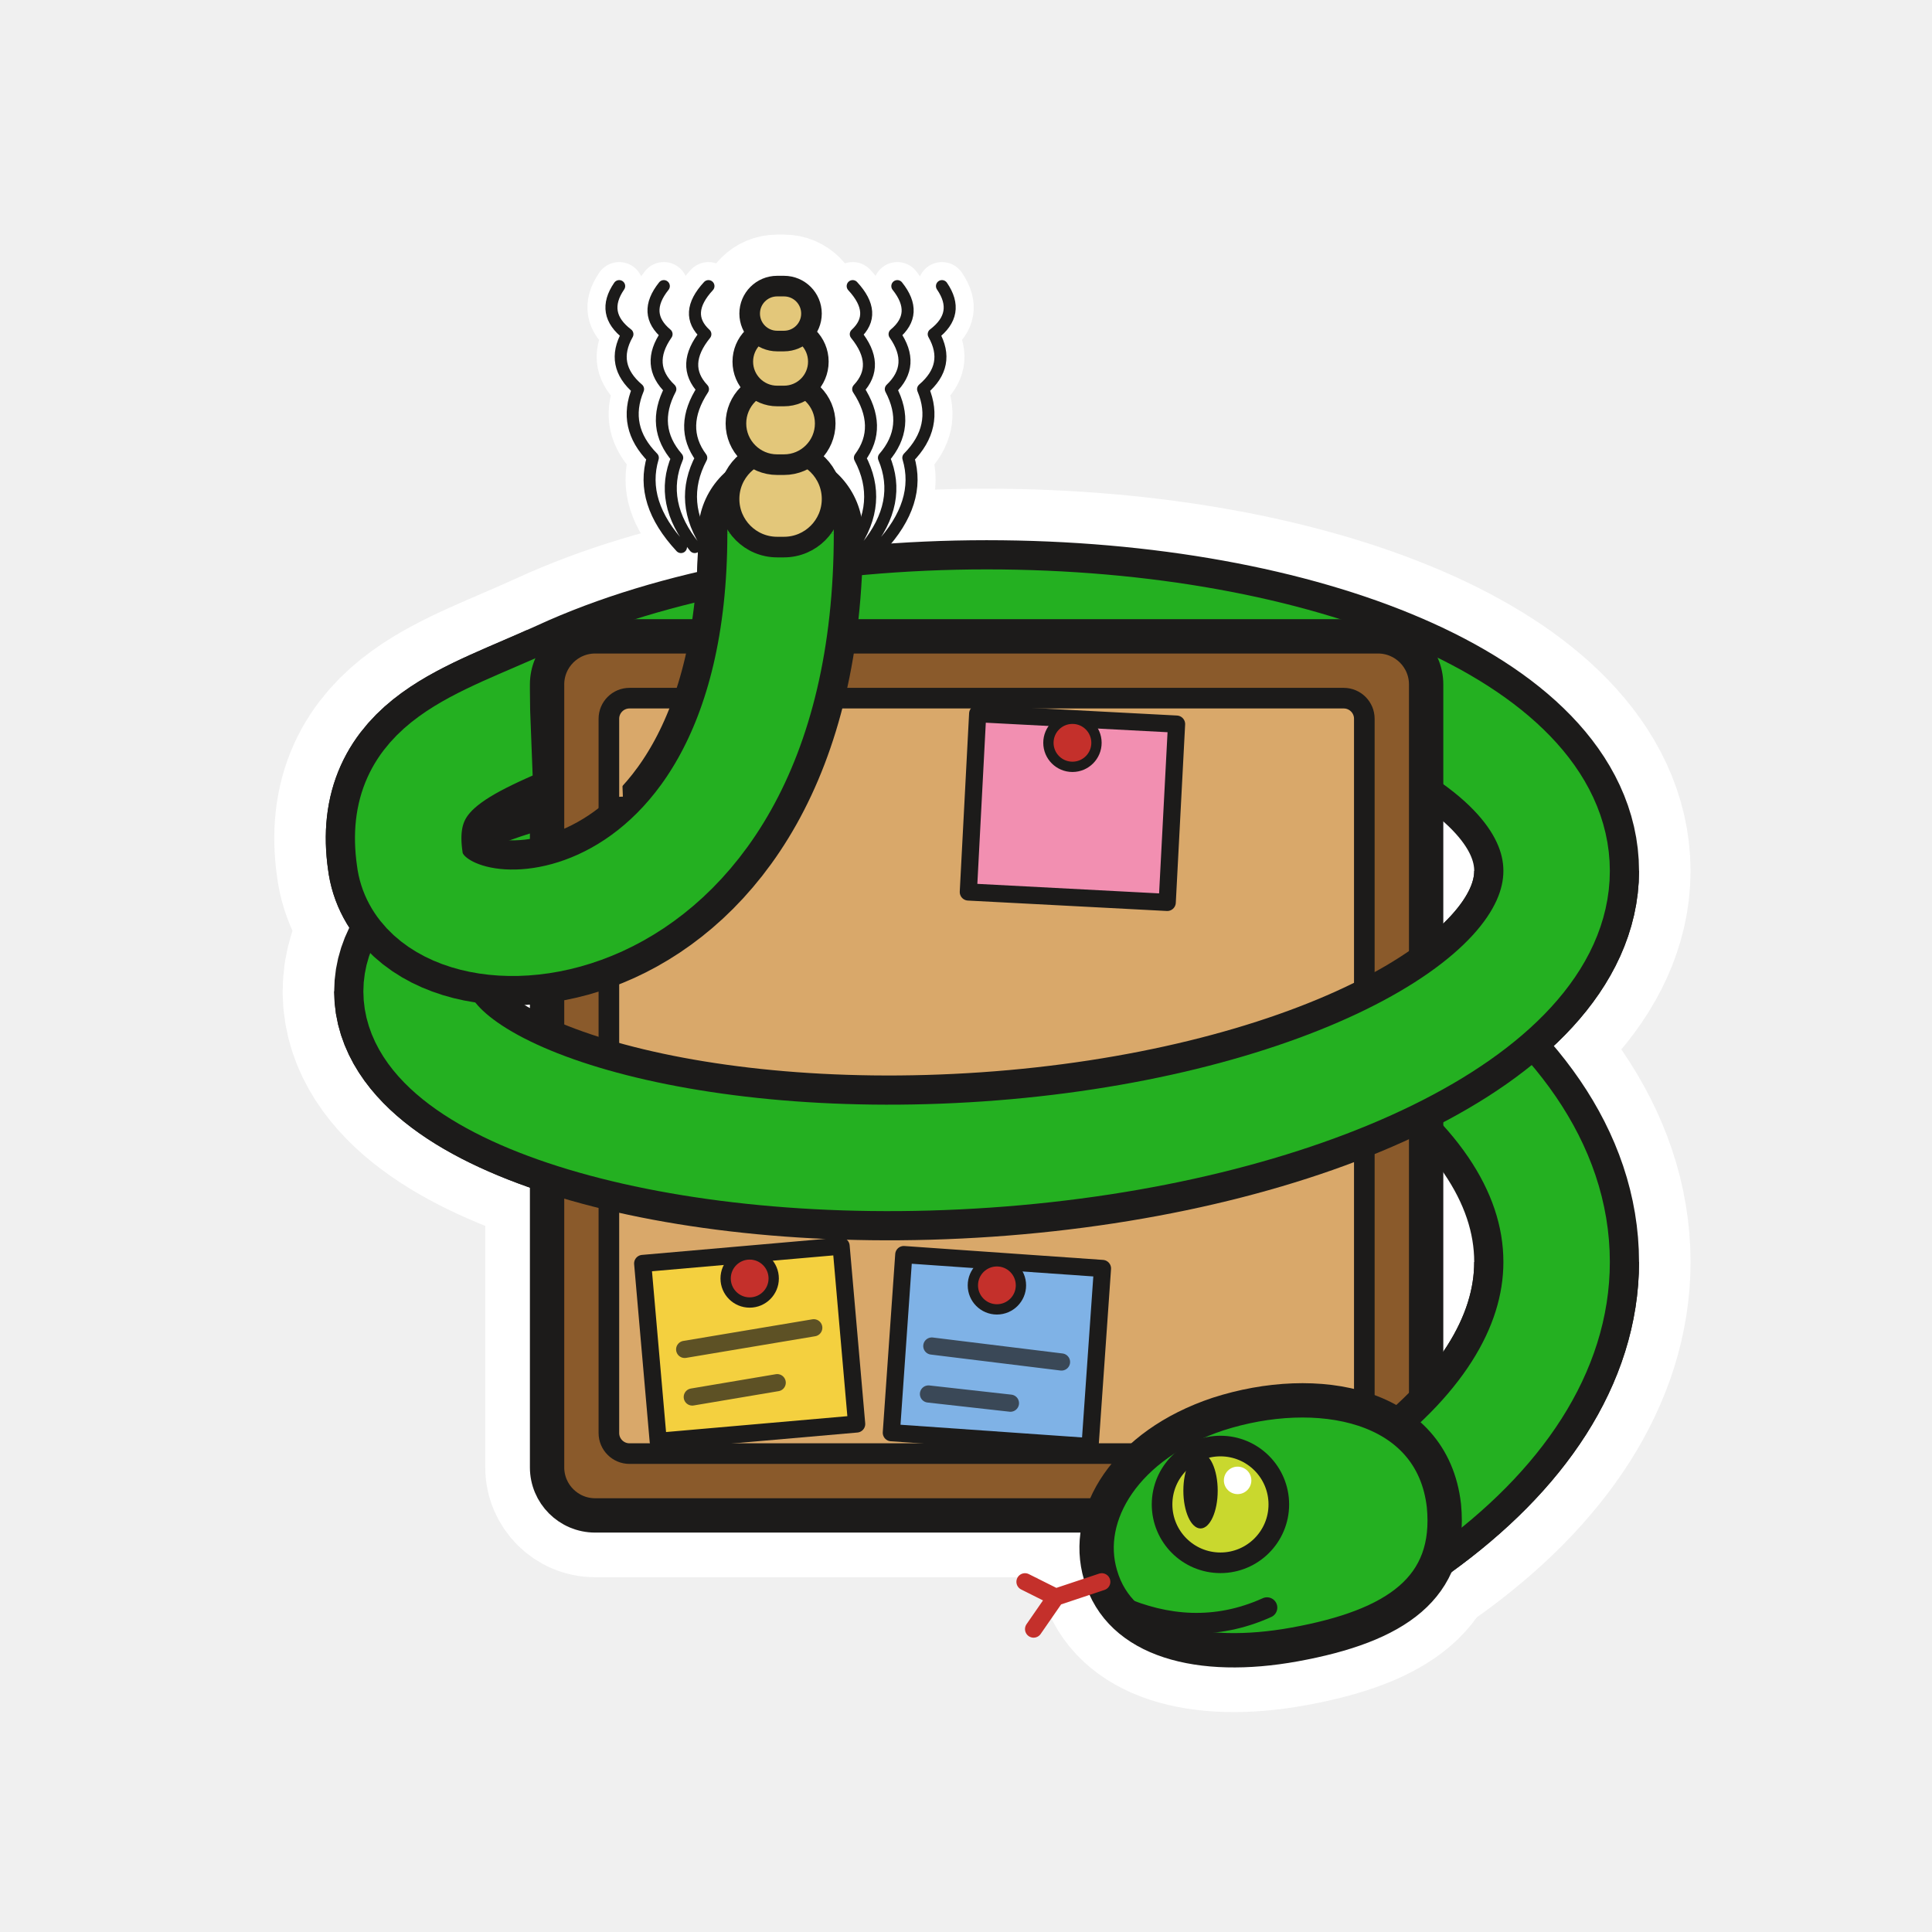
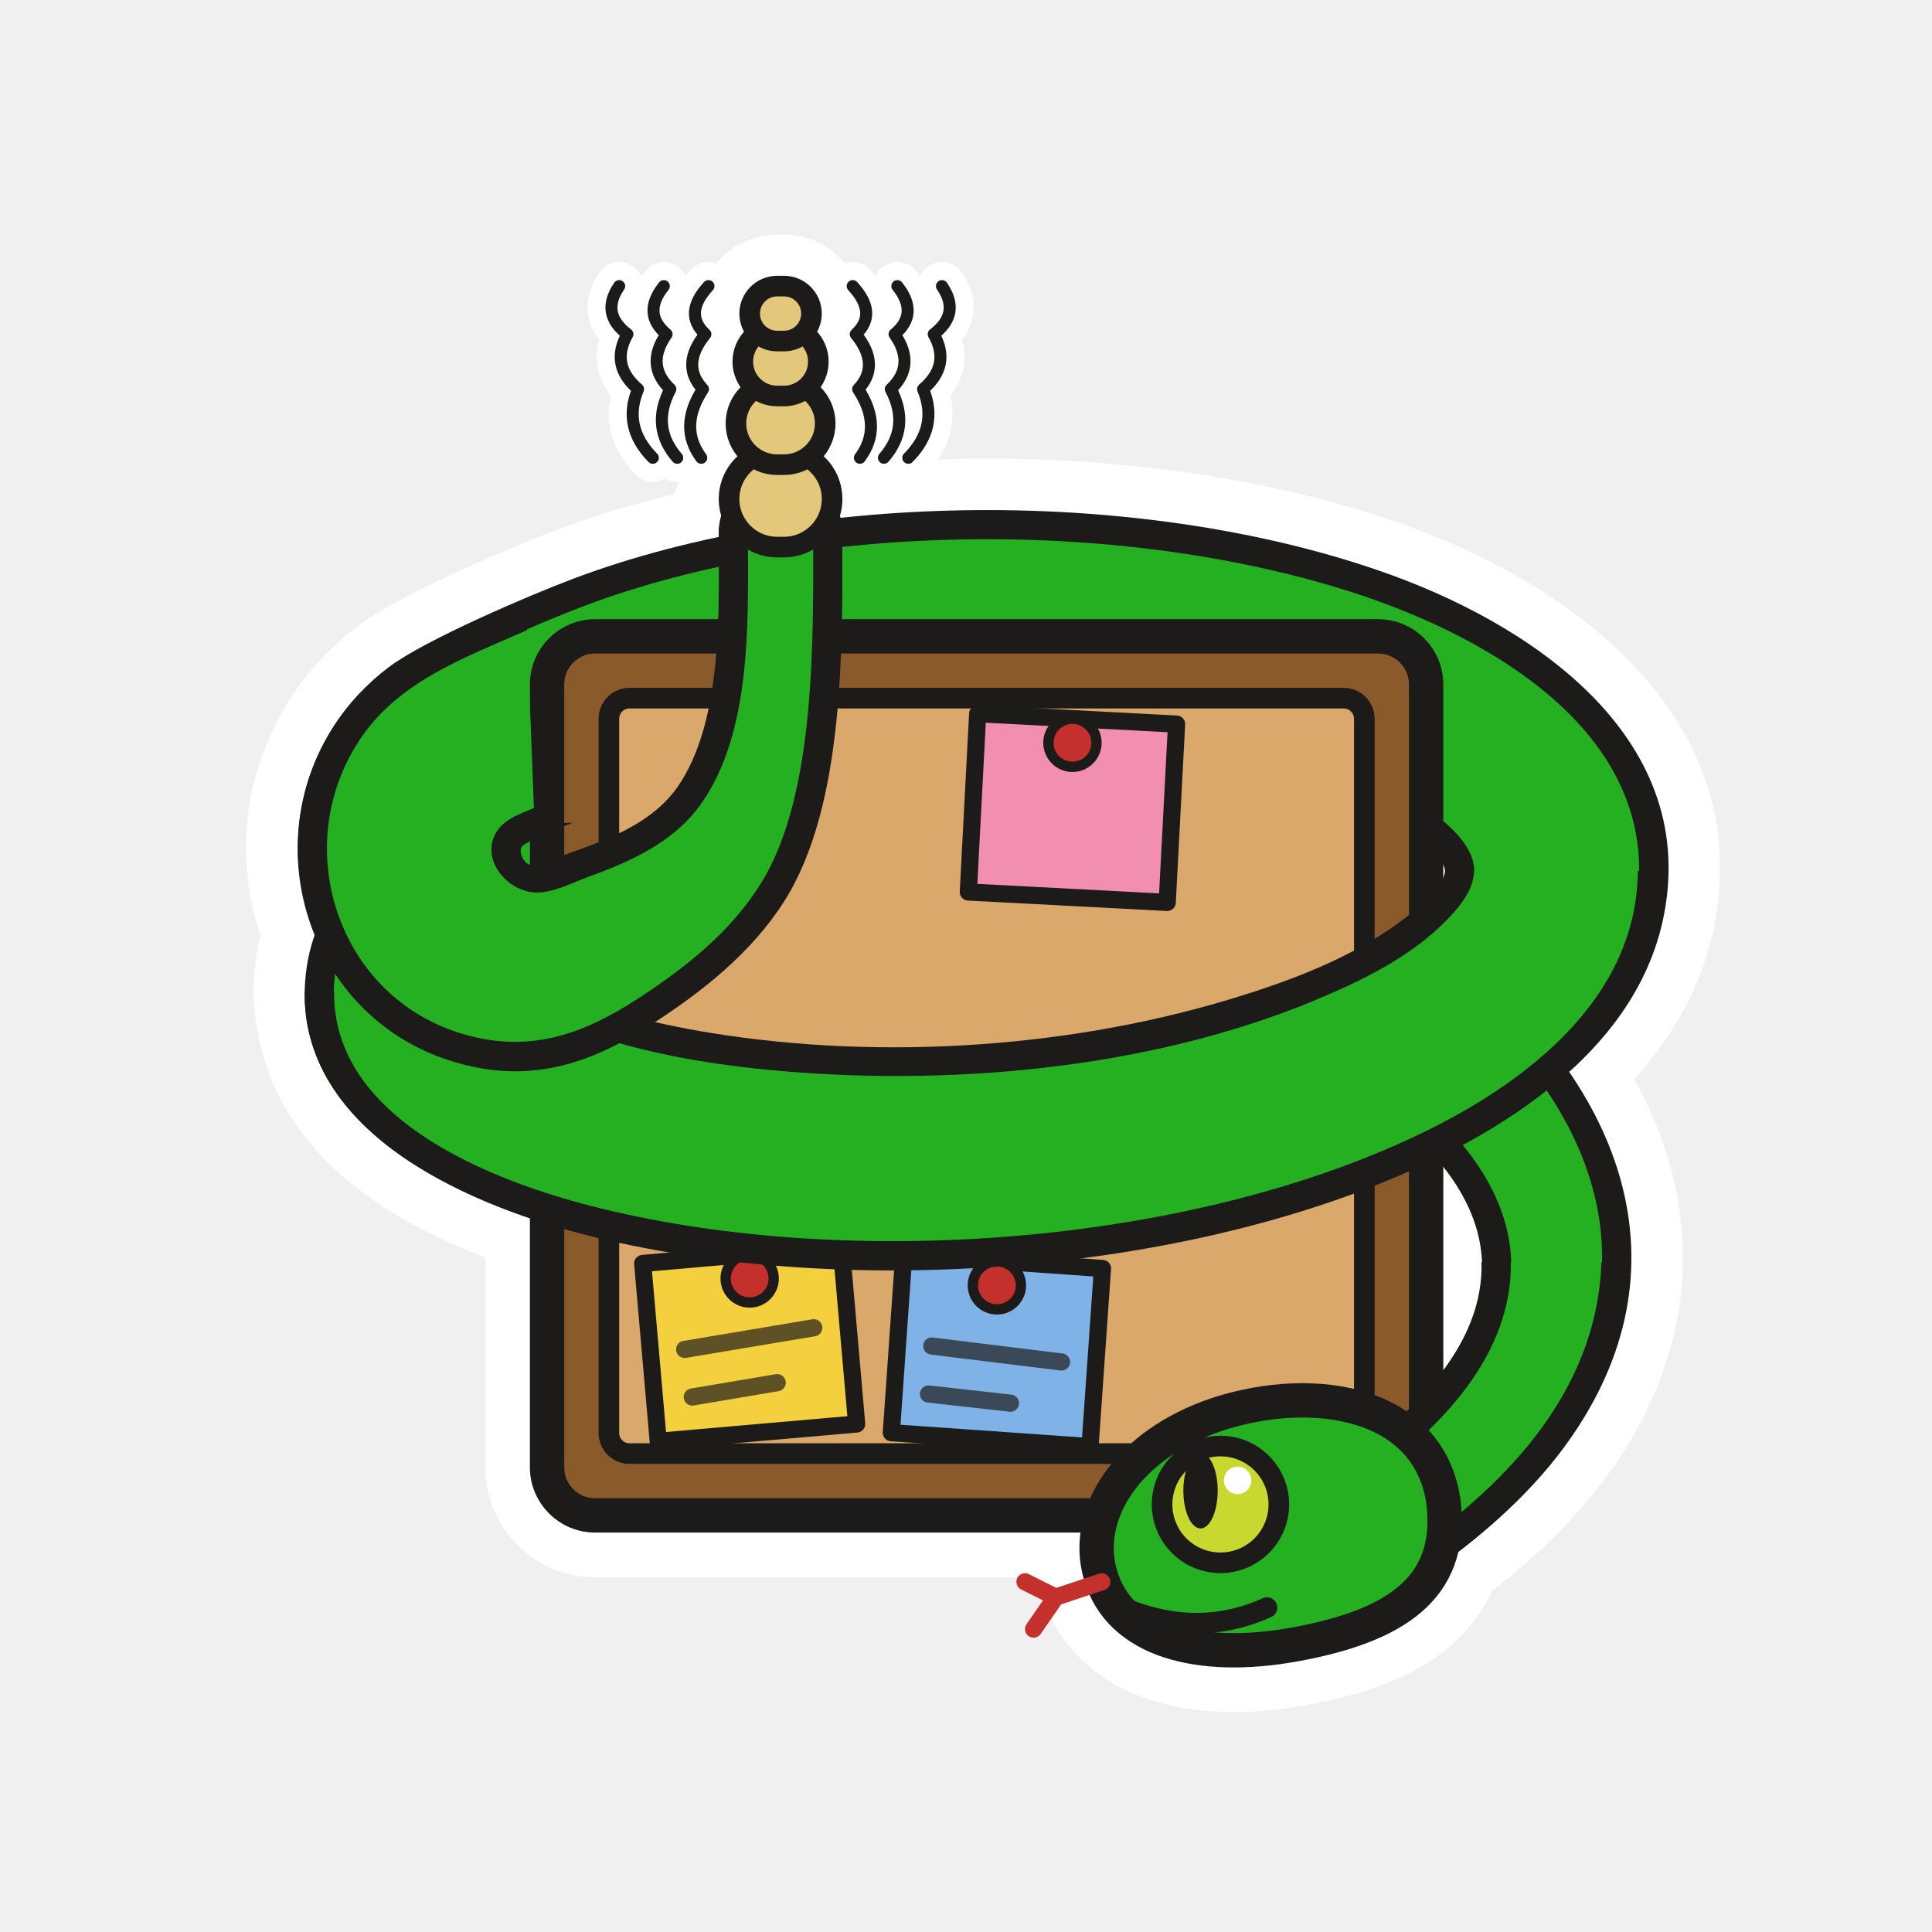
<svg xmlns="http://www.w3.org/2000/svg" viewBox="0 0 512 512">
  <defs>
-     <path id="body" d="M377 371.3 C405.9 350.5 422 325.8 422 300.2 C422 244.6 347.7 199.3 256 185.2 C164.3 171.1 90 192.5 90 221.4 C90 250.4 164.3 275.2 256 268.9 C347.7 262.6 422 227.1 422 186.3 C422 145.5 347.7 114 256 114 C210.2 114 166.4 122.2 135 136.7 C107.7 149.2 84 154.7 88 182.7 C92 216.7 196 214.7 196 88" />
+     <path id="body" d="M377 371.3 C405.9 350.5 422 325.8 422 300.2 C422 244.6 347.7 199.3 256 185.2 C164.3 171.1 90 192.5 90 221.4 C90 250.4 164.3 275.2 256 268.9 C347.7 262.6 422 227.1 422 186.3 C422 145.5 347.7 114 256 114 C210.2 114 166.4 122.2 135 136.7 C125.9 140.9 116.8 145.0 107.7 149.2 C90.6 157.0 83.1 177.2 90.9 194.2 C98.7 211.3 118.9 218.8 136.0 211.0 C186.9 187.7 196.0 170.0 196.0 88.0" />
    <path id="neck" d="M377 371.3 C405.9 350.5 422 325.8 422 300.2" />
    <path id="band" d="M90 221.4 C90 250.4 164.3 275.2 256 268.9 C347.7 262.6 422 227.1 422 186.3" />
-     <path id="tail" d="M135 136.7 C107.7 149.2 84 154.7 88 182.7 C92 216.7 196 214.7 196 88" />
+     <path id="tail" d="M135 136.7 C125.9 140.9 116.8 145.0 107.7 149.2 C90.6 157.0 83.1 177.2 90.9 194.2 C98.7 211.3 118.9 218.8 136.0 211.0 C186.9 187.7 196.0 170.0 196.0 88.0" />
+     <path id="body-halo" d="M397.9 400.0 C415.5 387.1 431.6 371.9 443.0 353.0 C477.4 295.9 451.7 237.8 403.3 199.9 C342.4 152.1 250.1 130.5 173.7 134.7 C130.6 137.1 73.0 148.8 50.6 190.0 C47.4 195.9 44.9 202.5 43.7 209.2 C41.5 220.4 42.5 231.7 46.1 242.6 C57.3 277.0 94.0 294.8 126.3 304.3 C204.1 327.2 311.3 320.2 385.4 287.3 C422.2 271.0 460.0 243.7 468.0 201.7 C479.4 142.4 427.8 103.7 378.8 85.9 C304.5 59.1 201.0 59.5 127.4 88.3 C113.1 93.9 84.5 106.3 73.0 114.9 C63.3 122.1 55.3 131.5 49.7 142.2 C19.1 200.0 67.8 270.6 133.2 258.2 C146.4 255.7 157.6 249.4 168.6 242.2 C185.9 230.8 201.8 217.1 212.2 199.0 C229.6 168.7 228.9 122.7 229.0 88.1 A33.0 33.0 0 0 0 163.0 87.9 C163.0 105.7 164.6 143.9 150.9 157.1 C145.9 161.9 137.7 164.2 131.4 166.5 C128.5 167.5 120.6 170.9 118.0 170.8 C117.8 170.8 118.2 170.5 118.4 170.3 C119.1 169.7 119.6 169.6 120.4 169.2 C122.4 168.4 124.4 168.1 126.5 168.6 C132.2 169.6 135.6 175.2 135.3 180.7 C135.1 184.0 133.8 187.0 131.6 189.4 C130.8 190.3 129.9 191.0 128.9 191.6 C128.5 191.8 127.4 192.2 127.8 192.2 C128.8 192.3 143.2 185.2 145.3 184.2 C157.5 178.7 169.4 173.6 182.4 170.3 C227.1 158.6 278.3 158.3 323.3 168.6 C340.7 172.5 363.0 178.7 375.8 192.0 C376.2 192.4 375.3 191.0 375.1 190.4 C374.8 189.3 374.6 188.1 374.5 186.9 C374.4 185.0 374.8 183.2 375.5 181.5 C375.5 181.5 375.5 181.5 375.5 181.5 C370.6 188.2 362.4 192.8 355.2 196.5 C330.8 209.2 303.1 215.5 276.1 219.2 C242.5 223.7 207.7 223.9 174.3 218.0 C163.6 216.1 152.9 213.6 142.9 209.7 C139.0 208.2 135.2 206.5 131.8 204.1 C131.6 204.0 131.5 203.7 131.3 203.8 C130.8 203.9 132.0 204.4 132.3 204.8 C133.2 206.0 134.0 207.3 134.6 208.6 C135.8 211.1 136.6 213.6 137.1 216.4 C138.4 224.7 136.5 235.0 129.9 240.8 C129.6 241.0 130.5 240.4 130.8 240.2 C131.6 239.7 132.4 239.2 133.3 238.8 C135.9 237.6 138.7 236.5 141.4 235.6 C149.3 233.1 157.4 231.4 165.5 230.2 C191.0 226.2 217.2 226.3 242.8 228.8 C282.6 232.6 327.1 242.5 360.2 266.0 C383.3 282.5 395.0 301.6 374.5 325.9 C369.2 332.3 362.8 337.7 356.1 342.6 A35.5 35.5 0 0 0 397.9 400.0 Z" />
+     <path id="body-edge" d="M389.0 387.9 C404.0 376.9 417.9 364.2 428.1 348.5 C462.1 296.4 436.6 244.0 391.7 209.9 C333.7 165.8 246.7 145.8 174.7 149.7 C137.7 151.7 83.1 161.7 63.8 197.2 C61.3 201.8 59.4 206.8 58.4 212.0 C49.6 258.5 100.8 282.1 137.2 291.7 C209.9 310.9 306.9 304.5 376.1 275.0 C409.3 260.9 446.0 237.0 453.3 198.9 C463.4 146.3 413.1 113.6 370.4 98.9 C300.8 74.8 205.2 75.2 136.2 101.0 C123.1 105.9 92.3 119.1 82.0 126.9 C75.7 131.6 70.3 137.4 66.0 144.0 C37.1 188.8 71.1 250.0 125.5 244.2 C139.2 242.8 150.5 236.3 161.6 228.9 C176.7 218.9 190.7 206.8 199.7 190.8 C214.7 163.8 214.0 118.8 214.0 88.0 A18.0 18.0 0 0 0 178.0 88.0 C178.0 110.6 179.5 148.8 162.5 166.2 C154.3 174.6 142.0 178.6 131.2 182.3 C129.1 183.0 125.4 185.0 123.2 184.5 C121.2 184.1 119.4 180.4 120.7 179.2 C122.7 177.2 130.7 174.4 133.6 173.1 C144.4 168.2 154.9 163.1 166.2 159.4 C215.3 143.3 276.4 142.5 326.6 153.9 C344.0 157.9 362.0 163.5 377.0 173.4 C380.2 175.5 389.6 182.1 389.5 186.6 C389.4 189.9 382.9 195.8 380.7 197.7 C370.6 206.3 358.2 212.3 345.9 217.2 C297.4 236.4 239.1 241.2 187.6 235.1 C172.1 233.3 156.6 230.4 141.8 225.3 C136.9 223.6 132.1 221.6 127.5 219.1 C126.0 218.3 124.5 217.4 123.1 216.4 C121.8 215.5 120.6 214.3 120.6 214.3 C122.3 217.5 122.9 220.8 122.2 224.4 C122.0 225.5 121.5 227.0 121.0 228.1 C120.7 228.5 120.4 228.9 120.2 229.3 C120.1 229.4 119.8 229.7 119.9 229.6 C139.4 217.0 164.5 214.2 187.3 212.8 C239.4 209.4 297.7 217.1 345.0 239.9 C373.6 253.7 412.0 281.5 396.9 318.2 C394.5 323.9 391.2 329.1 387.4 333.9 C381.0 342.0 373.2 348.7 365.0 354.7 A20.5 20.5 0 0 0 389.0 387.9 Z" />
+     <path id="body-fill" d="M384.1 381.0 C398.2 370.7 411.3 358.7 420.9 344.0 C452.4 295.8 428.0 248.3 386.8 216.8 C330.5 173.8 245.3 154.4 175.3 158.1 C141.7 159.9 88.9 168.9 71.3 201.2 C69.2 205.1 67.6 209.3 66.7 213.6 C58.7 255.8 110.3 276.3 142.6 284.3 C213.7 302.1 308.7 295.6 375.9 265.9 C406.6 252.2 441.9 228.9 445.7 192.3 C450.5 145.6 402.2 118.3 364.4 105.8 C297.2 83.6 205.6 84.1 139.2 109.0 C126.9 113.6 96.7 126.5 87.1 133.7 C81.6 137.8 76.8 142.8 73.1 148.6 C46.8 189.5 80.7 245.2 129.9 235.0 C140.2 232.8 149.0 227.2 157.7 221.4 C170.5 212.8 182.6 202.7 190.7 189.4 C206.3 163.7 205.5 118.0 205.5 88.0 A9.5 9.5 0 0 0 186.5 88.0 C186.5 114.8 188.3 154.5 166.4 174.1 C159.3 180.3 134.8 191.9 125.9 192.6 C116.6 193.3 107.6 182.2 114.0 173.9 C117.0 170.0 123.1 168.5 127.4 166.6 C138.5 161.5 149.4 156.1 161.0 152.2 C212.8 134.4 278.2 133.6 331.2 146.3 C350.0 150.8 369.7 157.1 385.3 168.9 C390.7 172.9 398.9 179.7 397.9 187.5 C396.0 203.0 366.5 217.7 353.9 223.0 C305.5 243.7 246.9 249.2 194.8 244.4 C175.2 242.6 155.3 239.3 136.7 232.5 C130.9 230.3 125.1 227.8 119.9 224.4 C118.0 223.2 116.2 221.9 114.6 220.3 C114.6 220.2 113.7 219.2 113.6 219.1 C113.3 219.0 114.0 219.7 114.0 221.5 C114.0 222.5 113.9 222.9 113.6 223.8 C113.5 224.0 113.2 224.4 113.3 224.3 C115.0 223.1 116.3 221.5 118.1 220.4 C135.6 209.3 163.9 205.9 184.2 204.4 C240.2 200.4 306.5 209.3 356.4 236.2 C386.3 252.3 419.5 281.7 405.5 319.3 C403.2 325.8 399.7 331.7 395.6 337.2 C388.5 346.7 379.5 354.6 369.9 361.6 A12.0 12.0 0 0 0 384.1 381.0 Z" />
+     <path id="neck-edge" d="M389.0 387.9 C421.7 364.0 446.8 332.0 443.2 289.5 A21.9 21.9 0 0 0 399.7 295.0 C403.4 320.5 383.9 340.8 365.0 354.7 A20.5 20.5 0 0 0 389.0 387.9 Z" />
+     <path id="neck-fill" d="M384.1 381.0 C414.0 359.1 438.0 329.8 434.8 290.5 A13.4 13.4 0 0 0 408.2 293.9 C412.1 322.7 391.6 345.7 369.9 361.6 A12.0 12.0 0 0 0 384.1 381.0 Z" />
+     <path id="band-edge" d="M62.6 199.5 C59.9 206.3 58.7 208.2 57.8 215.7 C52.6 260.9 102.9 282.9 138.8 292.2 C213.3 311.3 315.1 304.2 384.9 271.1 C425.0 252.0 462.4 219.9 452.6 170.6 A32.5 32.5 0 0 0 389.5 186.2 C389.8 190.2 381.5 197.1 378.8 199.3 C364.8 210.4 347.3 217.3 330.4 222.6 C281.8 237.9 225.9 241.6 175.7 233.5 C160.6 231.0 131.5 225.1 120.5 214.1 C120.3 214.0 120.8 214.5 120.9 214.7 C121.4 215.7 121.8 216.6 122.1 217.7 C122.8 221.4 122.4 224.5 121.1 227.9 A32.5 32.5 0 0 0 62.6 199.5 Z" />
+     <path id="band-fill" d="M70.2 203.2 C68.0 208.9 67.0 210.5 66.3 216.7 C61.5 257.7 112.2 277.0 144.1 284.7 C216.2 302.3 313.9 295.3 381.2 263.4 C417.2 246.4 453.1 217.1 444.3 172.6 A24.0 24.0 0 0 0 397.8 184.1 C398.9 190.3 394.6 195.8 390.6 200.0 C381.1 210.0 368.3 216.8 355.8 222.2 C307.5 243.4 248.6 249.1 196.4 244.6 C176.6 242.9 156.5 239.6 137.8 232.9 C131.9 230.7 126.0 228.3 120.7 224.9 C119.1 224.0 117.6 222.9 116.2 221.7 C115.4 221.1 114.8 220.5 114.1 219.8 C113.9 219.5 113.5 218.6 113.5 219.0 C113.4 220.8 114.2 222.2 113.4 224.2 A24.0 24.0 0 0 0 70.2 203.2 Z" />
+     <path id="tail-edge" d="M121.4 107.2 C101.6 116.3 80.2 123.5 67.2 142.2 C42.0 178.3 58.7 229.8 101.5 242.1 C122.9 248.3 140.2 242.7 158.1 231.2 C173.1 221.6 187.5 210.2 197.1 195.1 C214.8 167.1 214.0 120.8 214.0 88.0 A18.0 18.0 0 0 0 178.0 88.0 C178.0 110.3 179.3 142.5 166.1 161.7 C159.1 171.9 146.9 176.7 135.7 180.7 C133.1 181.6 130.6 182.5 128.1 183.3 C127.4 183.5 124.7 184.5 123.7 184.6 C121.5 184.9 119.3 180.5 120.8 179.1 C122.3 177.5 132.2 173.7 134.8 172.5 C139.4 170.4 144.0 168.3 148.6 166.2 Z Z" />
+     <path id="tail-fill" d="M125.0 114.9 C106.7 123.3 86.2 129.8 74.2 147.0 C52.3 178.4 66.7 223.5 104.2 234.0 C123.1 239.4 138.6 233.8 154.3 223.6 C168.2 214.6 181.5 204.1 190.3 189.9 C206.4 164.1 205.5 118.2 205.5 88.0 A9.5 9.5 0 0 0 186.5 88.0 C186.5 113.0 187.9 146.2 172.4 167.4 C164.5 178.2 151.8 183.8 139.6 188.2 C135.0 189.9 129.5 192.8 124.5 192.6 C116.4 192.2 108.6 183.1 113.1 175.2 C115.7 170.7 121.5 169.3 125.8 167.3 C132.2 164.4 138.6 161.5 145.0 158.5 Z Z" />
    <rect id="board" x="128" y="118" width="256" height="256" rx="14" />
    <mask id="in-front" maskUnits="userSpaceOnUse" x="0" y="0" width="512" height="512">
-       <g fill="none" stroke="#fff" stroke-width="56">
+       <g fill="none" stroke="#fff" stroke-width="72">
        <use href="#neck" />
        <use href="#band" />
      </g>
    </mask>
    <mask id="out-of-the-edge" maskUnits="userSpaceOnUse" x="0" y="0" width="512" height="512">
      <rect width="512" height="512" fill="#fff" />
-       <path d="M149 136.7 L123 137.7" stroke="#000" stroke-width="56" />
+       <path d="M149 136.7 L123 137.7" stroke="#000" stroke-width="70" />
    </mask>
    <g id="head" transform="translate(347.5 376.7) rotate(169.7) scale(1 -1)">
      <path d="M-42 2 C-44 -28 -12 -40 18 -36 C46 -32 62 -14 60 4 C58 24 36 34 8 34 C-22 34 -40 26 -42 2 Z" />
    </g>
    <g id="rattle" transform="translate(196 88) rotate(-90)">
      <rect x="-4" y="-15" width="28" height="30" rx="14" />
      <rect x="20" y="-13" width="24" height="26" rx="12" />
      <rect x="40" y="-11" width="20" height="22" rx="10" />
      <rect x="56" y="-9" width="16" height="18" rx="8" />
    </g>
-     <path id="rattling" transform="translate(196 88) rotate(-90)" d="M-4 -21 Q9 -30 22 -23.1 Q31 -29.8 42 -22.6 Q49 -29.2 58 -21.9 Q64 -28.4 72 -21 M-4 -25 Q9 -35.6 22 -30.1 Q31 -37.9 42 -32.1 Q49 -39.5 58 -33.2 Q64 -40.4 72 -34 M-4 -29 Q9 -41.1 22 -37.2 Q31 -46.1 42 -41.5 Q49 -49.7 58 -44.6 Q64 -52.5 72 -47 M-4 21 Q9 30 22 23.1 Q31 29.8 42 22.6 Q49 29.2 58 21.9 Q64 28.4 72 21 M-4 25 Q9 35.6 22 30.1 Q31 37.9 42 32.1 Q49 39.5 58 33.2 Q64 40.4 72 34 M-4 29 Q9 41.1 22 37.2 Q31 46.1 42 41.5 Q49 49.7 58 44.6 Q64 52.5 72 47" />
+     <path id="rattling" transform="translate(196 88) rotate(-90)" d="M22 -23.1 Q31 -29.8 42 -22.6 Q49 -29.2 58 -21.9 Q64 -28.4 72 -21 M22 -30.1 Q31 -37.9 42 -32.1 Q49 -39.5 58 -33.2 Q64 -40.4 72 -34 M22 -37.2 Q31 -46.1 42 -41.5 Q49 -49.7 58 -44.6 Q64 -52.5 72 -47 M22 23.1 Q31 29.8 42 22.6 Q49 29.2 58 21.9 Q64 28.4 72 21 M22 30.1 Q31 37.9 42 32.1 Q49 39.5 58 33.2 Q64 40.4 72 34 M22 37.2 Q31 46.1 42 41.5 Q49 49.7 58 44.6 Q64 52.5 72 47" />
  </defs>
  <g transform="translate(256 256) scale(0.91) translate(-250 -214)" stroke-linejoin="round">
    <g fill="#fff" stroke="#fff" stroke-linecap="round">
      <use href="#board" stroke-width="36" />
-       <use href="#body" fill="none" stroke-width="78" />
+       <use href="#body-halo" stroke="none" />
      <use href="#head" stroke-width="36" />
      <use href="#rattle" stroke-width="30" />
      <use href="#rattling" fill="none" stroke-width="14" />
    </g>
-     <g fill="none" stroke-linecap="round">
-       <use href="#body" stroke="#1c1b1a" stroke-width="48" />
-       <use href="#body" stroke="#24b021" stroke-width="31" />
-     </g>
+     <use href="#body-edge" fill="#1c1b1a" />
+     <use href="#body-fill" fill="#24b021" />
    <use href="#board" fill="#8a5a2b" stroke="#1c1b1a" stroke-width="10" />
    <rect x="146" y="136" width="220" height="220" rx="6" fill="#d9a86a" stroke="#1c1b1a" stroke-width="6" />
    <g stroke="#1c1b1a" stroke-width="5">
      <rect x="158" y="298" width="58" height="52" fill="#f4d03f" transform="rotate(-5 187 324)" />
      <rect x="230" y="300" width="58" height="52" fill="#7fb2e6" transform="rotate(4 259 326)" />
      <rect x="252" y="142" width="58" height="52" fill="#f28fb1" transform="rotate(3 281 168)" />
    </g>
    <g stroke="#1c1b1a" stroke-width="5" stroke-linecap="round" opacity="0.7">
      <path d="M168 324 L206 321 M169 338 L194 336" transform="rotate(-5 187 324)" />
      <path d="M240 326 L278 328 M240 340 L264 341" transform="rotate(4 259 326)" />
    </g>
    <g fill="#c4302b" stroke="#1c1b1a" stroke-width="3">
      <circle cx="187" cy="305" r="7" />
      <circle cx="259" cy="307" r="7" />
      <circle cx="281" cy="149" r="7" />
    </g>
    <g fill="none" stroke-linecap="round">
      <g mask="url(#in-front)">
-         <use href="#neck" stroke="#1c1b1a" stroke-width="48" />
-         <use href="#neck" stroke="#24b021" stroke-width="31" />
-         <use href="#band" stroke="#1c1b1a" stroke-width="48" />
-         <use href="#band" stroke="#24b021" stroke-width="31" />
+         <use href="#neck-edge" fill="#1c1b1a" />
+         <use href="#neck-fill" fill="#24b021" />
+         <use href="#band-edge" fill="#1c1b1a" />
+         <use href="#band-fill" fill="#24b021" />
      </g>
      <g mask="url(#out-of-the-edge)" stroke-linecap="butt">
-         <use href="#tail" stroke="#1c1b1a" stroke-width="48" />
-         <use href="#tail" stroke="#24b021" stroke-width="31" />
+         <use href="#tail-edge" fill="#1c1b1a" />
+         <use href="#tail-fill" fill="#24b021" />
      </g>
    </g>
    <use href="#rattle" fill="#e3c77a" stroke="#1c1b1a" stroke-width="6" />
    <use href="#rattling" fill="none" stroke="#1c1b1a" stroke-width="3.5" stroke-linecap="round" />
    <use href="#head" fill="#24b021" stroke="#1c1b1a" stroke-width="10" />
    <g transform="translate(347.5 376.7) rotate(169.7) scale(1 -1)" fill="none" stroke-linecap="round">
      <path d="M14 22 C30 26 44 22 56 14" stroke="#1c1b1a" stroke-width="6" />
      <path d="M60 6 L74 8 L82 2 M74 8 L82 16" stroke="#c4302b" stroke-width="5" />
    </g>
    <circle cx="324.1" cy="370.8" r="17" fill="#c9d82e" stroke="#1c1b1a" stroke-width="6" />
    <ellipse cx="318.3" cy="366.8" rx="5" ry="11" fill="#1c1b1a" />
    <circle cx="329.1" cy="363.8" r="4" fill="#fff" />
  </g>
</svg>
